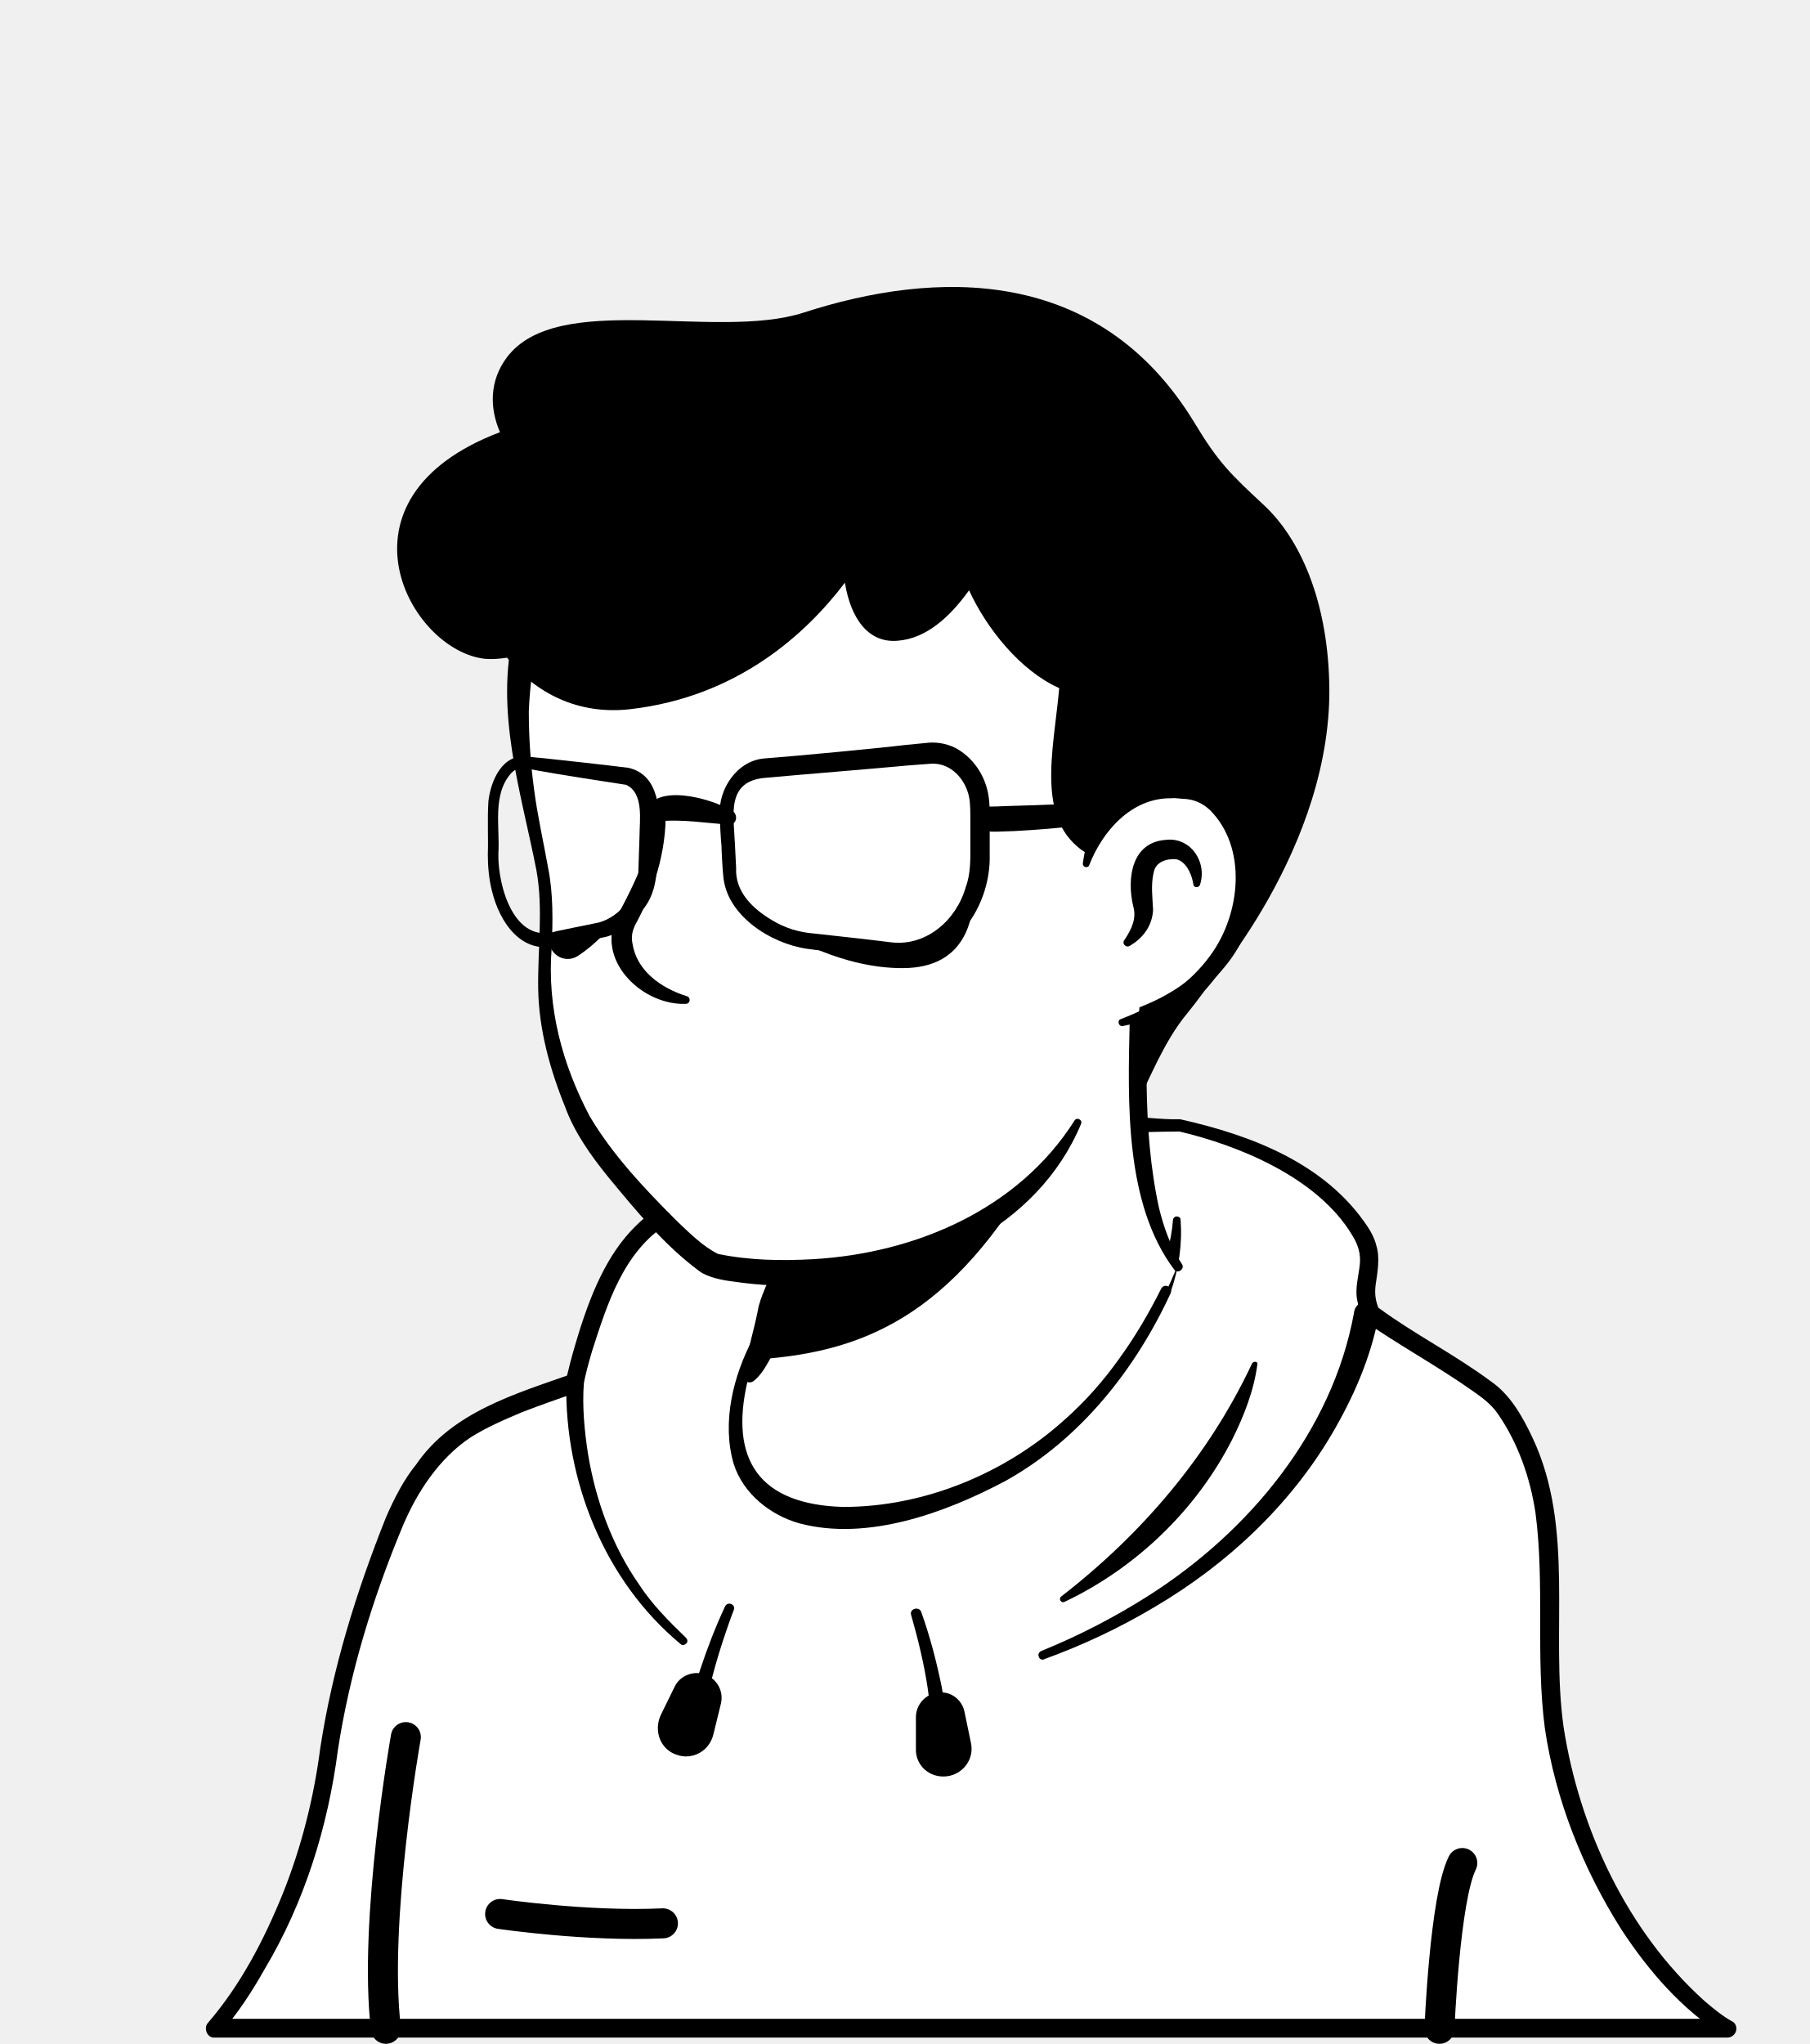
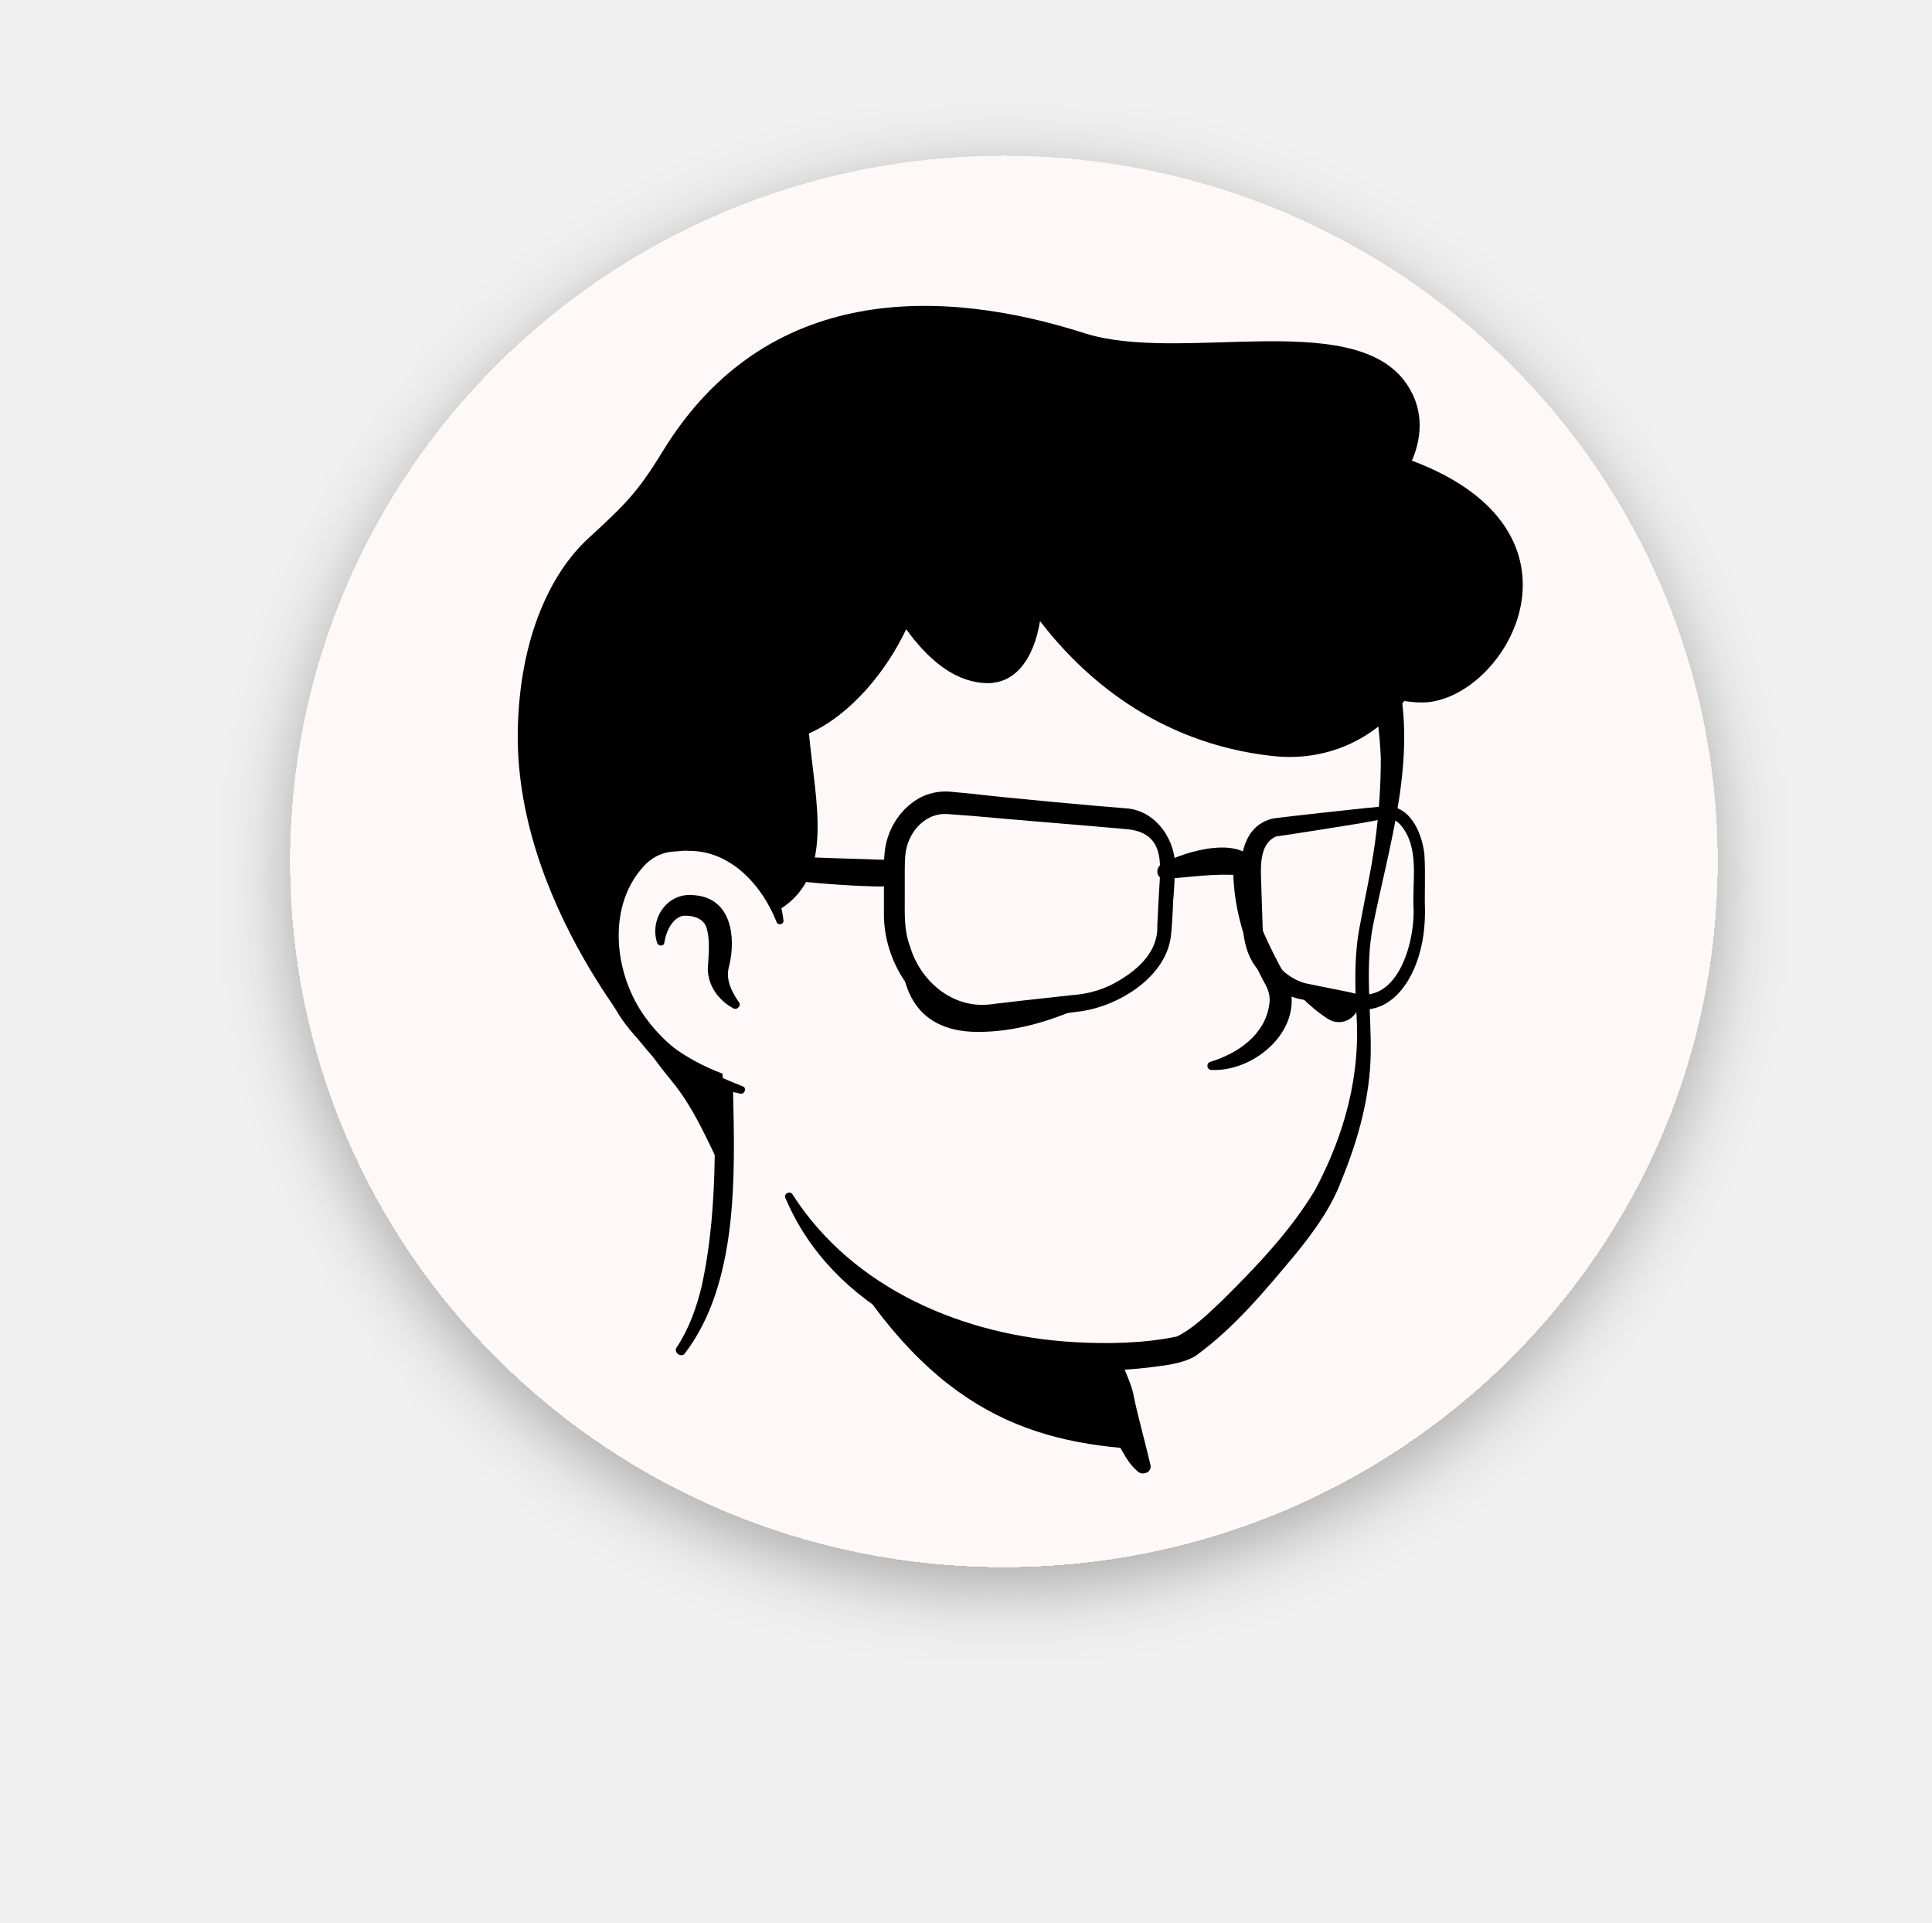
- <svg xmlns="http://www.w3.org/2000/svg" width="309" height="349" viewBox="0 0 309 349" fill="none">
-   <path d="M56.2 298.6C58.1 283.8 66.5 258.9 71.6 252.2C77.2 244.9 79.5 242.6 98.2 236.3C99.2 231.3 102.9 218.7 107.3 213.4C114 203.3 132.3 201 137.8 202.2C137.8 202.2 167.4 191.8 201.5 191.8C212.3 194.2 224.8 199.1 231.6 209.4C236.2 216.2 231 218.4 233.3 224.6C233.9 226.2 247.9 234.2 253.6 239C256.2 241.1 259.1 246.4 261.1 253.3C265.1 267.4 260.8 286.9 265.8 303.9C275.4 336.7 294.9 346.5 294.9 346.5H36.5C36.7 346.4 52.1 329.8 56.2 298.6Z" fill="white" />
-   <path d="M57.7 298.8C59.7 285.7 63.7 272.7 68.8 260.5C71.3 254.6 75.1 248.9 80.4 245.4C83.1 243.7 86.1 242.4 89.2 241.1C92.3 239.9 95.5 238.8 98.6 237.7C99.1 237.5 99.5 237.1 99.6 236.6C100 234.6 100.5 232.7 101.1 230.7C103.7 222.6 106.5 213.6 114.1 208.9C119.9 205.4 126.8 203.7 133.5 203.4C134.8 203.4 136.2 203.4 137.4 203.6H137.8C137.9 203.6 138.1 203.6 138.2 203.5C143 201.2 148.3 199.8 153.5 198.4C169.1 194.8 185.4 193.3 201.4 193.2C211.2 195.5 224.9 200.9 230.9 210.9C231.9 212.5 232.4 214.1 232.2 215.9C232 217.9 231.3 220.1 231.8 222.2C232 223.1 232.2 224.1 232.6 224.9C233.4 226 234.7 226.7 235.7 227.4C240.9 230.8 246.2 233.8 251.2 237.3C252.9 238.5 254.5 239.6 255.7 241.3C259.2 246.3 261.3 252.3 262.2 258.3C263.8 270.5 262.2 282.9 263.8 295.1C265.6 307.3 270.3 319.1 276.9 329.5C281.5 336.5 287.1 343 294.2 347.5L294.9 344.7H36.5L37.6 347.2C40.6 343.8 43 340.1 45.2 336.2C52 324.8 56 311.9 57.7 298.8ZM54.7 298.4C53.6 306.9 51.5 315.3 48.3 323.3C45.1 331.2 41.1 338.9 35.5 345.4C34.7 346.3 35.4 348 36.6 347.9H295C295.8 347.9 296.5 347.2 296.5 346.4C296.5 345.8 296.2 345.3 295.7 345.1C294.1 344.2 292.5 342.9 291 341.6C277.9 329.8 269.7 312.3 267 294.9C264.7 278.6 269 261 261.7 245.5C260 241.9 257.9 238.1 254.5 235.8C248.3 231.2 241.5 227.8 235.4 223.3C235.3 223.3 235.3 223.2 235.3 223.2C235.4 223.3 235.5 223.5 235.5 223.6C234.9 222.2 234.7 221 234.9 219.4C235.2 217.4 235.7 214.7 235 212.6C234.7 211.4 234.1 210.3 233.5 209.4C226.3 198.6 213.6 193.8 201.5 191.1C198.1 191.2 194.6 190.6 191.2 190.6C186.5 190.6 181.7 191.3 177 191.9C163.5 194 150.5 197.6 137.2 200.5L138.1 200.4C135 199.8 132.1 200.1 129.1 200.5C109.9 203.4 103.4 211.8 98.2 229.7C97.6 231.7 97.1 233.7 96.6 235.8L97.6 234.6C88 238 77.2 241.1 71.1 250C68.9 252.7 67.3 255.9 65.9 259.1C60.8 271.9 56.8 284.8 54.7 298.4Z" fill="black" />
-   <path d="M213.8 232.8C206.4 248.6 194.9 262 181.2 272.6C180.7 273 181.2 273.8 181.8 273.5C194 267.7 204.3 257.8 210.4 245.8C212.4 241.8 214.1 237.5 214.7 233C214.9 232.5 214.1 232.3 213.8 232.8Z" fill="black" />
-   <path d="M96.7 236.1C96.4 252.8 103.2 269.9 116.2 280.7C116.5 281 116.9 280.9 117.2 280.6C117.5 280.3 117.4 279.9 117.1 279.6C114.2 276.8 111.3 273.9 109.1 270.5C104.5 263.9 101.7 256.1 100.4 248.2C99.8 244.3 99.4 240.1 99.7 236.2C99.8 234.3 96.8 234.1 96.7 236.1Z" fill="black" />
-   <path d="M155.6 275.8C157.9 283.9 159.8 292.7 158.7 301.1C158.4 303 161.3 303.5 161.7 301.5C162.2 296.9 161.6 292.4 160.8 288C159.9 283.6 158.8 279.4 157.3 275.2C156.9 274.2 155.2 274.7 155.6 275.8Z" fill="black" />
-   <path d="M123.8 274.3C120.5 281.4 118.2 288.8 116.4 296.3C116.2 297.1 116.7 297.9 117.5 298.1C118.3 298.3 119.1 297.8 119.3 297C120.3 291.4 121.6 285.8 123.4 280.3C124 278.5 124.6 276.7 125.3 274.9C125.7 274 124.3 273.3 123.8 274.3Z" fill="black" />
-   <path d="M231.2 224.2C227.5 244.4 213.3 261.5 196.2 272.4C190.4 276.1 184.2 279.3 177.8 281.9C177.4 282.1 177.2 282.5 177.4 282.9C177.5 283.3 178 283.5 178.3 283.3C184.9 280.9 191.3 277.9 197.3 274.3C209.5 267.1 220.2 257.1 227.4 244.9C231.1 238.6 234 232 235.4 224.8C235.6 223.6 234.8 222.5 233.6 222.3C232.5 222 231.3 222.9 231.2 224.2Z" fill="black" />
-   <path d="M161.6 303.3C164.4 303 166.4 300.4 165.8 297.6L164.7 292.3C164.3 290.2 162.3 288.7 160.2 289C158.1 289.2 156.4 291 156.4 293.2V298.6C156.3 301.4 158.7 303.6 161.6 303.3Z" fill="black" />
-   <path d="M115.5 299.6C118.2 300.6 121.1 299 121.8 296.2L123.1 290.9C123.6 288.8 122.5 286.7 120.4 285.9C118.4 285.2 116.1 286.1 115.2 288L112.8 292.9C111.6 295.6 112.8 298.7 115.5 299.6Z" fill="black" />
-   <path d="M245.8 346.4C245.8 346.4 246.7 324.1 249.7 318.1" stroke="black" stroke-width="5.126" stroke-miterlimit="10" stroke-linecap="round" stroke-linejoin="round" />
-   <path d="M69.3 296.6C69.3 296.6 63.7 328 65.9 346.4" stroke="black" stroke-width="5.126" stroke-miterlimit="10" stroke-linecap="round" stroke-linejoin="round" />
-   <path d="M85.4 326.8C85.4 326.8 100.2 329 113.2 328.4" stroke="black" stroke-width="5.126" stroke-miterlimit="10" stroke-linecap="round" stroke-linejoin="round" />
-   <path d="M199.9 220.6C201.3 216.6 201.9 212.5 201.6 208.3C201.6 207.9 201.3 207.7 200.9 207.7C200.6 207.7 200.3 208 200.3 208.3C200 212.1 198.9 216 197.1 219.3C196.2 221.3 199.2 222.6 199.9 220.6Z" fill="black" />
-   <path d="M132.3 225.9C135.1 219.6 142 216.4 148.1 214.2C151.9 213 156.1 212.1 160.1 211.5C169.8 210 183.5 207.7 193.2 206.7C193.3 206.7 193.3 206.5 193.2 206.5C190.4 206.2 187.6 206.2 184.8 206.2C176.4 206.4 168 207.3 159.7 208.6C151.4 209.9 142.5 212.4 136.2 218.4C134.2 220.5 132.4 222.9 131.9 225.8C131.8 226.1 132.2 226.2 132.3 225.9Z" fill="black" />
-   <path d="M126.001 247.6C128.101 257.9 141.701 264.1 164.601 254.8C188.401 245.2 198.701 222.3 201.301 215.5C187.201 189.1 197.001 170.8 197.001 170.8C164.501 168 136.101 206 136.101 206L131.701 224.8C131.301 226.4 130.501 227.8 129.301 228.8C127.201 232.5 124.701 241 126.001 247.6Z" fill="white" />
-   <path d="M201.8 215.8C199.9 212.9 198.7 209.5 197.9 206.2C196.4 199.3 195.9 192.3 195.8 185.3V182.7C196.1 180.1 197 177.4 198 175C199.3 171.8 194.6 169.8 193.1 173C192.9 173.4 192.9 174.1 192.9 174.5C192.6 188.1 192 205.6 200.6 216.9C201.2 217.5 202.4 216.6 201.8 215.8Z" fill="black" />
-   <path d="M135.001 205.8C133.501 206.7 133.001 207.9 132.801 209.1C132.201 211.5 132.401 214.1 131.801 216.6C131.301 219 129.801 221.3 129.401 223.8C128.901 226.4 127.401 231.9 126.801 234.6C126.601 235.2 127.001 235.9 127.701 236C128.101 236.1 128.401 236 128.701 235.8C130.001 234.7 130.601 233.6 131.401 232.2C132.701 229.8 133.601 227.6 134.401 224.9C135.101 222.5 134.801 219.9 135.401 217.4C135.901 215 137.301 212.7 137.801 210.2C138.101 209 138.201 207.7 137.301 206.2C136.701 205.6 135.701 205.4 135.001 205.8Z" fill="black" />
-   <path d="M127.8 232.2C146.9 231.2 162.5 225.2 177.7 198.1C164.9 209.4 149.8 213.7 133.9 215.7L131.8 224.9C131.4 226.5 129 231.2 127.8 232.2Z" fill="black" />
-   <path d="M128.6 228.5C125.2 234.9 123.2 242.9 125.3 250C126.9 255 131.5 258.7 136.5 260.1C148.1 263.2 161.5 258.3 171.8 252.8C184.5 245.7 193.9 233.8 199.9 220.8C200.3 219.8 198.9 219 198.3 220C196.2 224.2 193.8 228.3 191.1 232C188.4 235.8 185.3 239.3 181.8 242.4C171.6 251.6 157.8 257.3 144 257.3C129.8 256.9 124.4 249.4 127.7 235.6C128.2 233.4 129 231.1 130.1 229.2C130.7 228.4 129.2 227.5 128.6 228.5Z" fill="black" />
-   <path d="M89.9 108.4C88.1 116.8 87.2 123.6 92.1 146C96.9 168.3 85.2 172.9 112.9 208.6C124.2 223.2 151.6 219.1 173.8 204C181.3 198.9 184.5 185.8 190.1 176.5C194.5 169.2 196.5 176.8 202.3 170.5C210.2 161.9 219.7 144.6 215 114C207.4 64.4 168.1 58.6 139 64.1C109.7 69.7 94.7 86.3 89.9 108.4Z" fill="white" />
-   <path d="M197.3 179.4C199.6 175.5 202.6 172.1 205.4 168.5C208.1 164.8 210.3 160.7 212.1 156.5C224 127.3 219.4 86.2 190.2 69C178.1 62 163.5 60.3 149.9 61.4C120.8 63.5 94.1 76.9 87.8 107.7C84.4 121.3 89 135.3 91.6 148.6C92.8 155.2 91.8 162 91.9 168.8C92 175.7 93.9 182.6 96.5 189C98.1 193.4 100.9 197.3 103.8 200.9C108.6 206.7 113.4 212.6 119.5 217.1C120.9 218.1 123.4 218.6 125.1 218.8C129.8 219.5 134.4 219.7 139.1 219.4C157.5 218.6 177.2 209.7 184.6 191.9C184.9 191.2 183.9 190.7 183.5 191.3C173.9 206.5 156.3 214 138.8 215C133.4 215.3 127.9 215.2 122.6 214.1C120 212.8 117.7 210.5 115.5 208.4C110.1 203 104.6 197.2 100.7 190.6C96 181.7 93.4 172 94.2 161.9C94.4 157.4 94.5 152.7 93.6 148.2C92.8 143.7 91.8 139.4 91.2 134.8C90.6 130.4 90.3 125.9 90.3 121.5C90.8 108.6 95 95.3 103.2 85.3C121.3 62.8 164.1 56.9 188.2 72.3C203.4 81.7 210.5 99.3 212.8 116.4C216.3 136.9 215.3 157.1 199 172L194.2 177C192.3 179.2 195.7 181.8 197.3 179.4Z" fill="black" />
-   <path d="M185.501 147.6C185.501 147.6 188.601 132.6 203.201 134.4C215.801 136 220.201 166.2 191.601 174.6" fill="white" />
-   <path d="M192.9 161.5C195.2 160.2 196.8 158 196.9 155.3C196.8 153.3 196.5 151 197 149C197.3 147.1 199.3 146.6 200.8 146.7C202.4 147 203.4 149 203.7 150.6C203.7 150.7 203.8 151 203.8 151.1C203.9 151.6 204.7 151.6 204.9 151.1C206.2 147.2 203.3 142.9 199.1 143.4C193.2 143.8 192.4 150 193.5 154.7C194.1 156.7 193.3 158.5 192.2 160.2L192 160.5C191.5 161.1 192.3 161.9 192.9 161.5Z" fill="black" />
-   <path d="M112.9 137C111.4 144.1 108.6 150.7 105.1 156.9C102 164.5 110 171.7 117.1 171.4C117.9 171.4 118 170.3 117.3 170.1C112.8 168.7 108.7 165.7 108 161.1C107.7 159.7 108.1 158.5 108.8 157.3C112.1 151.1 114.1 144 113.6 137C113.6 136.5 112.9 136.5 112.9 137Z" fill="black" />
-   <path d="M186 147.7C188.3 141.8 193.3 136.2 200 136.3C200.6 136.2 201.6 136.4 202.2 136.4C203.9 136.5 205.3 137.1 206.6 138.3C213 144.7 211.9 156 206.7 163.1C204.9 165.6 202.6 167.8 200 169.6C197.4 171.4 194.5 172.8 191.4 174C190.7 174.2 191 175.3 191.7 175.2C198.4 173.8 204.8 170.5 209.2 165C216 156.8 217.4 143.1 209.3 135.1C207.5 133.5 205 132.3 202.5 132.3C201.7 132.3 200.5 132.1 199.7 132.3C195.5 132.5 191.5 134.6 188.9 137.9C186.6 140.7 185.3 144.1 184.9 147.5C184.9 148.1 185.8 148.3 186 147.7Z" fill="black" />
-   <path d="M134.3 159.5C134.3 159.5 143.7 165.4 154.3 165.3C164.9 165.2 166.2 156.9 166.3 152.4C166.3 152.4 164.9 158.9 158.5 161.3C152.2 163.7 134.3 159.5 134.3 159.5Z" fill="black" />
-   <path d="M104.101 158.4C104.101 158.4 101.801 161.2 98.701 163.2C96.601 164.6 93.801 163.1 93.801 160.6C93.801 160.6 99.601 160.9 104.101 158.4Z" fill="black" />
-   <path d="M130.8 132.8C136.2 132.3 149.8 131.2 155 130.7L159 130.4C162.3 130.2 164.9 133 165.5 136.2C165.7 137.2 165.7 138.9 165.7 139.9V144C165.7 146.5 165.8 149.1 164.9 151.5C163.3 157.1 158.2 161.6 152.2 160.9C151.6 160.8 147.9 160.4 147.2 160.3L139.1 159.4C136.5 159.2 134.1 158.5 131.8 157.1C128.6 155.2 125.5 152.3 125.7 148.2L125.5 144.2C125.3 139.2 123.9 133.3 130.8 132.8ZM130.5 129.5C125.8 129.9 122.6 134.8 122.9 139.3C122.9 139.9 123.1 143.7 123.2 144.4C123.2 145.2 123.4 148.8 123.5 149.5C124 156.3 131.6 161.1 137.8 162C141 162.4 147.7 163.3 150.9 163.7C151.7 163.8 152.8 163.9 153.6 164C154 164 154.9 163.9 155.3 163.9C163.8 162.8 169.2 154.1 169 146C169 144.7 169 141.3 169 139.9C169 139.2 169 137.4 168.9 136.7C168.6 133.2 166.7 129.8 163.5 127.9C162.1 127.1 160.4 126.7 158.7 126.8L154.6 127.2C149.6 127.8 135.8 129.1 130.5 129.5Z" fill="black" />
-   <path d="M107.3 131.1C105.1 130.8 94.3 129.6 92.3 129.4C91.8 129.4 90.5 129.2 90.1 129.2C85.8 128.6 83.8 133.3 83.4 136.8C83.2 139.9 83.4 142.9 83.3 145.9C83.3 148 83.5 150.1 84 152.1C85.3 157.5 89.1 163.2 95.4 161.4C96.9 161.1 99.9 160.7 101.3 160.4L102.8 160.1C105.7 159.6 108.1 157.6 109.7 155.4C112.7 151.9 112.1 147.2 112.4 143C112.8 138.8 112.7 132.3 107.3 131.1ZM106.9 134C110 135.4 109.2 140.1 109.2 142.9L109 148.9C108.9 152.7 105.9 156.5 102.3 157.5C101.4 157.7 98.9 158.2 97.9 158.4L95 159C87.8 161.3 85 151.3 85.1 145.8C85.4 141.2 84 135.7 87.3 132C88.1 131.2 88.9 131 89.8 131.2C90.3 131.3 91.6 131.5 92 131.6C94 132 104.8 133.7 106.9 134Z" fill="black" />
-   <path d="M167.4 140.4C168.2 142.2 168.9 142 170.3 142L173.2 141.9C176.9 141.7 181 141.4 184.7 140.9C186.7 140.6 188.8 140.3 190.8 139.8C191.6 139.6 192.1 138.8 191.9 138C191.7 137.3 191.1 136.8 190.4 136.9L184.6 137.2L178.8 137.4C176.9 137.5 172 137.6 170.1 137.7C169.1 137.7 168.2 137.8 167.2 137.5C166.8 137.4 166.4 137.6 166.3 138C166.2 138.2 166.3 138.3 166.3 138.5L167.4 140.4Z" fill="black" />
-   <path d="M124.8 138.3C121.2 136.3 111.7 133.5 109.9 138.9C109.1 140.3 111.2 141.6 112.1 140.2C112.1 140.4 112.6 140.2 112.8 140.2C116.6 139.9 120.5 140.5 124.3 140.8C125.9 141 126.2 138.9 124.8 138.3Z" fill="black" />
-   <path d="M85.373 73.793C83.573 69.593 83.573 64.993 86.573 60.993C95.273 49.493 122.173 58.193 137.173 53.393C159.673 46.093 187.573 45.193 203.973 72.193C208.073 78.993 210.073 80.893 215.873 86.293C221.873 91.893 226.573 102.193 226.973 116.293C227.873 144.593 205.673 169.193 205.673 169.193C204.573 170.693 203.573 171.993 202.673 173.093C194.673 182.693 192.173 201.193 194.573 171.993C219.473 162.393 214.973 134.493 202.873 132.993C190.073 131.393 186.073 142.793 185.373 145.593C176.773 140.093 179.873 128.393 180.873 117.493C174.173 114.493 168.473 107.293 165.473 100.793C162.173 105.393 158.173 108.993 153.373 109.393C148.273 109.893 145.273 105.593 144.273 99.493C137.673 108.193 125.973 118.993 107.573 121.093C98.773 122.093 91.473 118.393 86.573 112.293C85.273 112.493 84.073 112.593 82.873 112.493C69.973 111.193 55.573 85.093 85.373 73.793Z" fill="black" />
+ <svg xmlns="http://www.w3.org/2000/svg" width="404" height="402" viewBox="0 0 404 402" fill="none">
+   <g filter="url(#filter0_d_157_1551)">
+     <ellipse cx="209.921" cy="180.117" rx="149.189" ry="147.487" fill="#FFF8F8" />
+     <path d="M358.61 180.117C358.61 261.29 292.045 327.104 209.921 327.104C127.797 327.104 61.231 261.29 61.231 180.117C61.231 98.944 127.797 33.13 209.921 33.13C292.045 33.13 358.61 98.944 358.61 180.117Z" stroke="#FFF8F8" />
+   </g>
+   <path d="M141.532 281.661C144.04 277.876 145.625 273.438 146.681 269.131C148.661 260.125 149.321 250.989 149.453 241.853V238.459C149.057 235.066 147.869 231.542 146.549 228.409C144.832 224.233 151.038 221.622 153.018 225.799C153.282 226.321 153.282 227.235 153.282 227.757C153.678 245.507 154.47 268.348 143.116 283.097C142.324 283.88 140.74 282.705 141.532 281.661Z" fill="black" />
+   <path d="M229.725 268.609C231.705 269.784 232.366 271.35 232.63 272.916C233.422 276.049 233.158 279.442 233.95 282.705C234.61 285.838 236.59 288.84 237.119 292.103C237.779 295.496 239.759 302.675 240.551 306.199C240.815 306.982 240.287 307.896 239.363 308.026C238.835 308.157 238.439 308.026 238.043 307.765C236.326 306.329 235.534 304.894 234.478 303.066C232.762 299.934 231.573 297.063 230.517 293.538C229.593 290.406 229.989 287.013 229.197 283.75C228.537 280.617 226.688 277.615 226.028 274.352C225.632 272.786 225.5 271.089 226.688 269.131C227.481 268.348 228.801 268.087 229.725 268.609Z" fill="black" />
+   <path d="M239.231 303.066C214.014 301.761 193.418 293.93 173.35 258.559C190.249 273.308 210.185 278.92 231.178 281.531L233.95 293.539C234.478 295.627 237.647 301.761 239.231 303.066Z" fill="black" />
+   <path d="M289.269 141.483C291.645 152.447 292.834 161.322 286.364 190.559C280.027 219.664 295.474 225.668 258.903 272.264C243.984 291.32 207.809 285.968 178.499 266.26C168.597 259.603 164.372 242.505 156.979 230.367C151.17 220.839 148.529 230.759 140.872 222.536C130.441 211.311 117.899 188.731 124.104 148.792C134.138 84.055 186.024 76.484 224.444 83.663C263.128 90.972 282.932 112.638 289.269 141.483Z" fill="#FFF8F8" />
+   <path d="M147.473 234.152C144.436 229.062 140.475 224.624 136.779 219.925C133.214 215.096 130.309 209.745 127.933 204.263C112.222 166.151 118.295 112.508 156.847 90.059C172.822 80.922 192.098 78.703 210.053 80.139C248.473 82.88 283.724 100.37 292.041 140.57C296.53 158.32 290.457 176.593 287.024 193.952C285.44 202.566 286.76 211.442 286.628 220.317C286.496 229.323 283.988 238.329 280.555 246.682C278.443 252.425 274.746 257.515 270.917 262.214C264.58 269.784 258.243 277.485 250.189 283.358C248.341 284.663 245.04 285.316 242.796 285.577C236.59 286.49 230.517 286.751 224.312 286.36C200.019 285.316 174.01 273.699 164.24 250.467C163.844 249.553 165.164 248.901 165.692 249.684C178.367 269.523 201.604 279.312 224.708 280.617C231.837 281.009 239.099 280.878 246.096 279.442C249.529 277.746 252.566 274.744 255.47 272.003C262.6 264.955 269.861 257.385 275.01 248.77C281.215 237.154 284.648 224.494 283.592 211.311C283.328 205.438 283.196 199.303 284.384 193.43C285.44 187.557 286.76 181.944 287.553 175.94C288.345 170.198 288.741 164.324 288.741 158.581C288.081 141.744 282.536 124.385 271.709 111.333C247.813 81.966 191.306 74.266 159.487 94.366C139.419 106.635 130.045 129.606 127.009 151.925C122.388 178.681 123.708 205.046 145.228 224.494L151.566 231.02C154.074 233.891 149.585 237.285 147.473 234.152Z" fill="black" />
+   <path d="M163.051 192.647C163.051 192.647 158.959 173.069 139.683 175.418C123.048 177.506 117.238 216.923 154.998 227.887" fill="#FFF8F8" />
+   <path d="M153.282 210.789C150.245 209.092 148.133 206.221 148.001 202.697C148.133 200.086 148.529 197.085 147.869 194.474C147.473 191.994 144.832 191.342 142.852 191.472C140.739 191.864 139.419 194.474 139.023 196.562C139.023 196.693 138.891 197.085 138.891 197.215C138.759 197.868 137.703 197.868 137.439 197.215C135.722 192.125 139.551 186.512 145.096 187.165C152.886 187.687 153.942 195.779 152.49 201.914C151.698 204.524 152.754 206.873 154.206 209.092L154.47 209.484C155.13 210.267 154.074 211.311 153.282 210.789Z" fill="black" />
+   <path d="M258.903 178.812C260.883 188.079 264.58 196.693 269.201 204.785C273.294 214.705 262.732 224.102 253.358 223.71C252.301 223.71 252.169 222.275 253.094 222.014C259.035 220.186 264.448 216.271 265.372 210.267C265.768 208.44 265.24 206.873 264.316 205.307C259.959 197.215 257.318 187.948 257.979 178.812C257.979 178.159 258.903 178.159 258.903 178.812Z" fill="black" />
+   <path d="M162.392 192.778C159.355 185.077 152.754 177.768 143.908 177.898C143.116 177.768 141.796 178.029 141.004 178.029C138.759 178.159 136.911 178.942 135.195 180.509C126.745 188.862 128.197 203.611 135.063 212.878C137.439 216.141 140.476 219.012 143.908 221.361C147.341 223.711 151.17 225.538 155.263 227.104C156.187 227.365 155.791 228.801 154.866 228.67C146.021 226.843 137.571 222.536 131.762 215.357C122.784 204.655 120.936 186.774 131.63 176.332C134.006 174.244 137.307 172.678 140.608 172.678C141.664 172.678 143.248 172.417 144.304 172.678C149.849 172.939 155.13 175.679 158.563 179.987C161.6 183.641 163.316 188.079 163.844 192.516C163.844 193.3 162.656 193.561 162.392 192.778Z" fill="black" />
+   <path d="M230.65 208.179C230.65 208.179 218.239 215.879 204.244 215.749C190.25 215.618 188.533 204.785 188.401 198.912C188.401 198.912 190.25 207.395 198.699 210.528C207.017 213.66 230.65 208.179 230.65 208.179Z" fill="black" />
+   <path d="M270.521 206.743C270.521 206.743 273.557 210.397 277.65 213.008C280.422 214.835 284.119 212.877 284.119 209.614C284.119 209.614 276.462 210.006 270.521 206.743Z" fill="black" />
+   <path d="M235.27 173.33C228.14 172.677 210.185 171.242 203.319 170.589L198.038 170.197C193.681 169.936 190.249 173.591 189.457 177.768C189.193 179.073 189.193 181.292 189.193 182.597V187.948C189.193 191.211 189.061 194.605 190.249 197.737C192.361 205.046 199.095 210.919 207.016 210.006C207.808 209.875 212.693 209.353 213.617 209.223L224.312 208.048C227.744 207.787 230.913 206.873 233.949 205.046C238.174 202.566 242.267 198.781 242.003 193.43L242.267 188.209C242.531 181.683 244.379 173.982 235.27 173.33ZM235.666 169.023C241.871 169.545 246.096 175.94 245.7 181.814C245.7 182.597 245.436 187.556 245.304 188.47C245.304 189.514 245.04 194.213 244.908 195.127C244.247 204.002 234.213 210.267 226.028 211.442C221.803 211.964 212.957 213.138 208.732 213.66C207.676 213.791 206.224 213.921 205.168 214.052C204.64 214.052 203.451 213.921 202.923 213.921C191.701 212.486 184.572 201.131 184.836 190.558C184.836 188.862 184.836 184.424 184.836 182.597C184.836 181.683 184.836 179.334 184.968 178.42C185.364 173.852 187.872 169.414 192.097 166.934C193.946 165.89 196.19 165.368 198.434 165.499L203.847 166.021C210.449 166.804 228.668 168.501 235.666 169.023Z" fill="black" />
+   <path d="M266.296 171.111C269.201 170.719 283.46 169.153 286.1 168.892C286.76 168.892 288.477 168.631 289.005 168.631C294.682 167.848 297.322 173.982 297.851 178.551C298.115 182.597 297.851 186.512 297.983 190.428C297.983 193.169 297.718 195.91 297.058 198.52C295.342 205.568 290.325 213.008 282.007 210.658C280.027 210.267 276.066 209.745 274.218 209.353L272.237 208.962C268.409 208.309 265.24 205.699 263.128 202.827C259.167 198.259 259.959 192.125 259.563 186.643C259.035 181.161 259.167 172.677 266.296 171.111ZM266.824 174.896C262.732 176.723 263.788 182.858 263.788 186.512L264.052 194.343C264.184 199.303 268.145 204.263 272.898 205.568C274.086 205.829 277.386 206.482 278.707 206.743L282.535 207.526C292.041 210.528 295.738 197.476 295.606 190.297C295.21 184.293 297.058 177.115 292.702 172.286C291.645 171.241 290.589 170.98 289.401 171.241C288.741 171.372 287.024 171.633 286.496 171.764C283.856 172.286 269.597 174.504 266.824 174.896Z" fill="black" />
+   <path d="M186.949 183.249C185.892 185.599 184.968 185.338 183.12 185.338L179.291 185.207C174.406 184.946 168.993 184.555 164.108 183.902C161.468 183.51 158.695 183.119 156.054 182.466C154.998 182.205 154.338 181.161 154.602 180.117C154.866 179.203 155.658 178.551 156.583 178.681L164.24 179.073L171.898 179.334C174.406 179.464 180.875 179.595 183.384 179.725C184.704 179.725 185.892 179.856 187.213 179.464C187.741 179.334 188.269 179.595 188.401 180.117C188.533 180.378 188.401 180.508 188.401 180.77L186.949 183.249Z" fill="black" />
+   <path d="M243.192 180.509C247.945 177.898 260.487 174.244 262.864 181.292C263.92 183.119 261.147 184.816 259.959 182.988C259.959 183.249 259.299 182.988 259.035 182.988C254.018 182.597 248.869 183.38 243.852 183.772C241.739 184.033 241.343 181.292 243.192 180.509Z" fill="black" />
+   <path d="M295.245 96.314C297.622 90.832 297.622 84.829 293.661 79.608C282.175 64.598 246.66 75.953 226.856 69.688C197.15 60.16 160.315 58.986 138.662 94.226C133.249 103.101 130.609 105.581 122.951 112.629C115.03 119.938 108.825 133.382 108.296 151.785C107.108 188.722 136.418 220.83 136.418 220.83C137.87 222.788 139.191 224.484 140.379 225.92C150.941 238.45 154.241 262.596 151.073 224.484C118.198 211.955 124.14 175.54 140.115 173.582C157.014 171.494 162.295 186.373 163.219 190.027C174.574 182.849 170.481 167.578 169.16 153.351C178.006 149.436 185.532 140.038 189.492 131.555C193.849 137.559 199.13 142.257 205.468 142.779C212.201 143.432 216.162 137.82 217.482 129.858C226.196 141.213 241.643 155.309 265.936 158.05C277.554 159.355 287.192 154.526 293.661 146.564C295.377 146.825 296.962 146.956 298.546 146.825C315.577 145.129 334.589 111.063 295.245 96.314Z" fill="black" />
+   <defs>
+     <filter id="filter0_d_157_1551" x="45.731" y="21.63" width="328.379" height="324.974" filterUnits="userSpaceOnUse" color-interpolation-filters="sRGB">
+       <feFlood flood-opacity="0" result="BackgroundImageFix" />
+       <feColorMatrix in="SourceAlpha" type="matrix" values="0 0 0 0 0 0 0 0 0 0 0 0 0 0 0 0 0 0 127 0" result="hardAlpha" />
+       <feOffset dy="4" />
+       <feGaussianBlur stdDeviation="7.5" />
+       <feComposite in2="hardAlpha" operator="out" />
+       <feColorMatrix type="matrix" values="0 0 0 0 0 0 0 0 0 0 0 0 0 0 0 0 0 0 0.3 0" />
+       <feBlend mode="normal" in2="BackgroundImageFix" result="effect1_dropShadow_157_1551" />
+       <feBlend mode="normal" in="SourceGraphic" in2="effect1_dropShadow_157_1551" result="shape" />
+     </filter>
+   </defs>
</svg>
